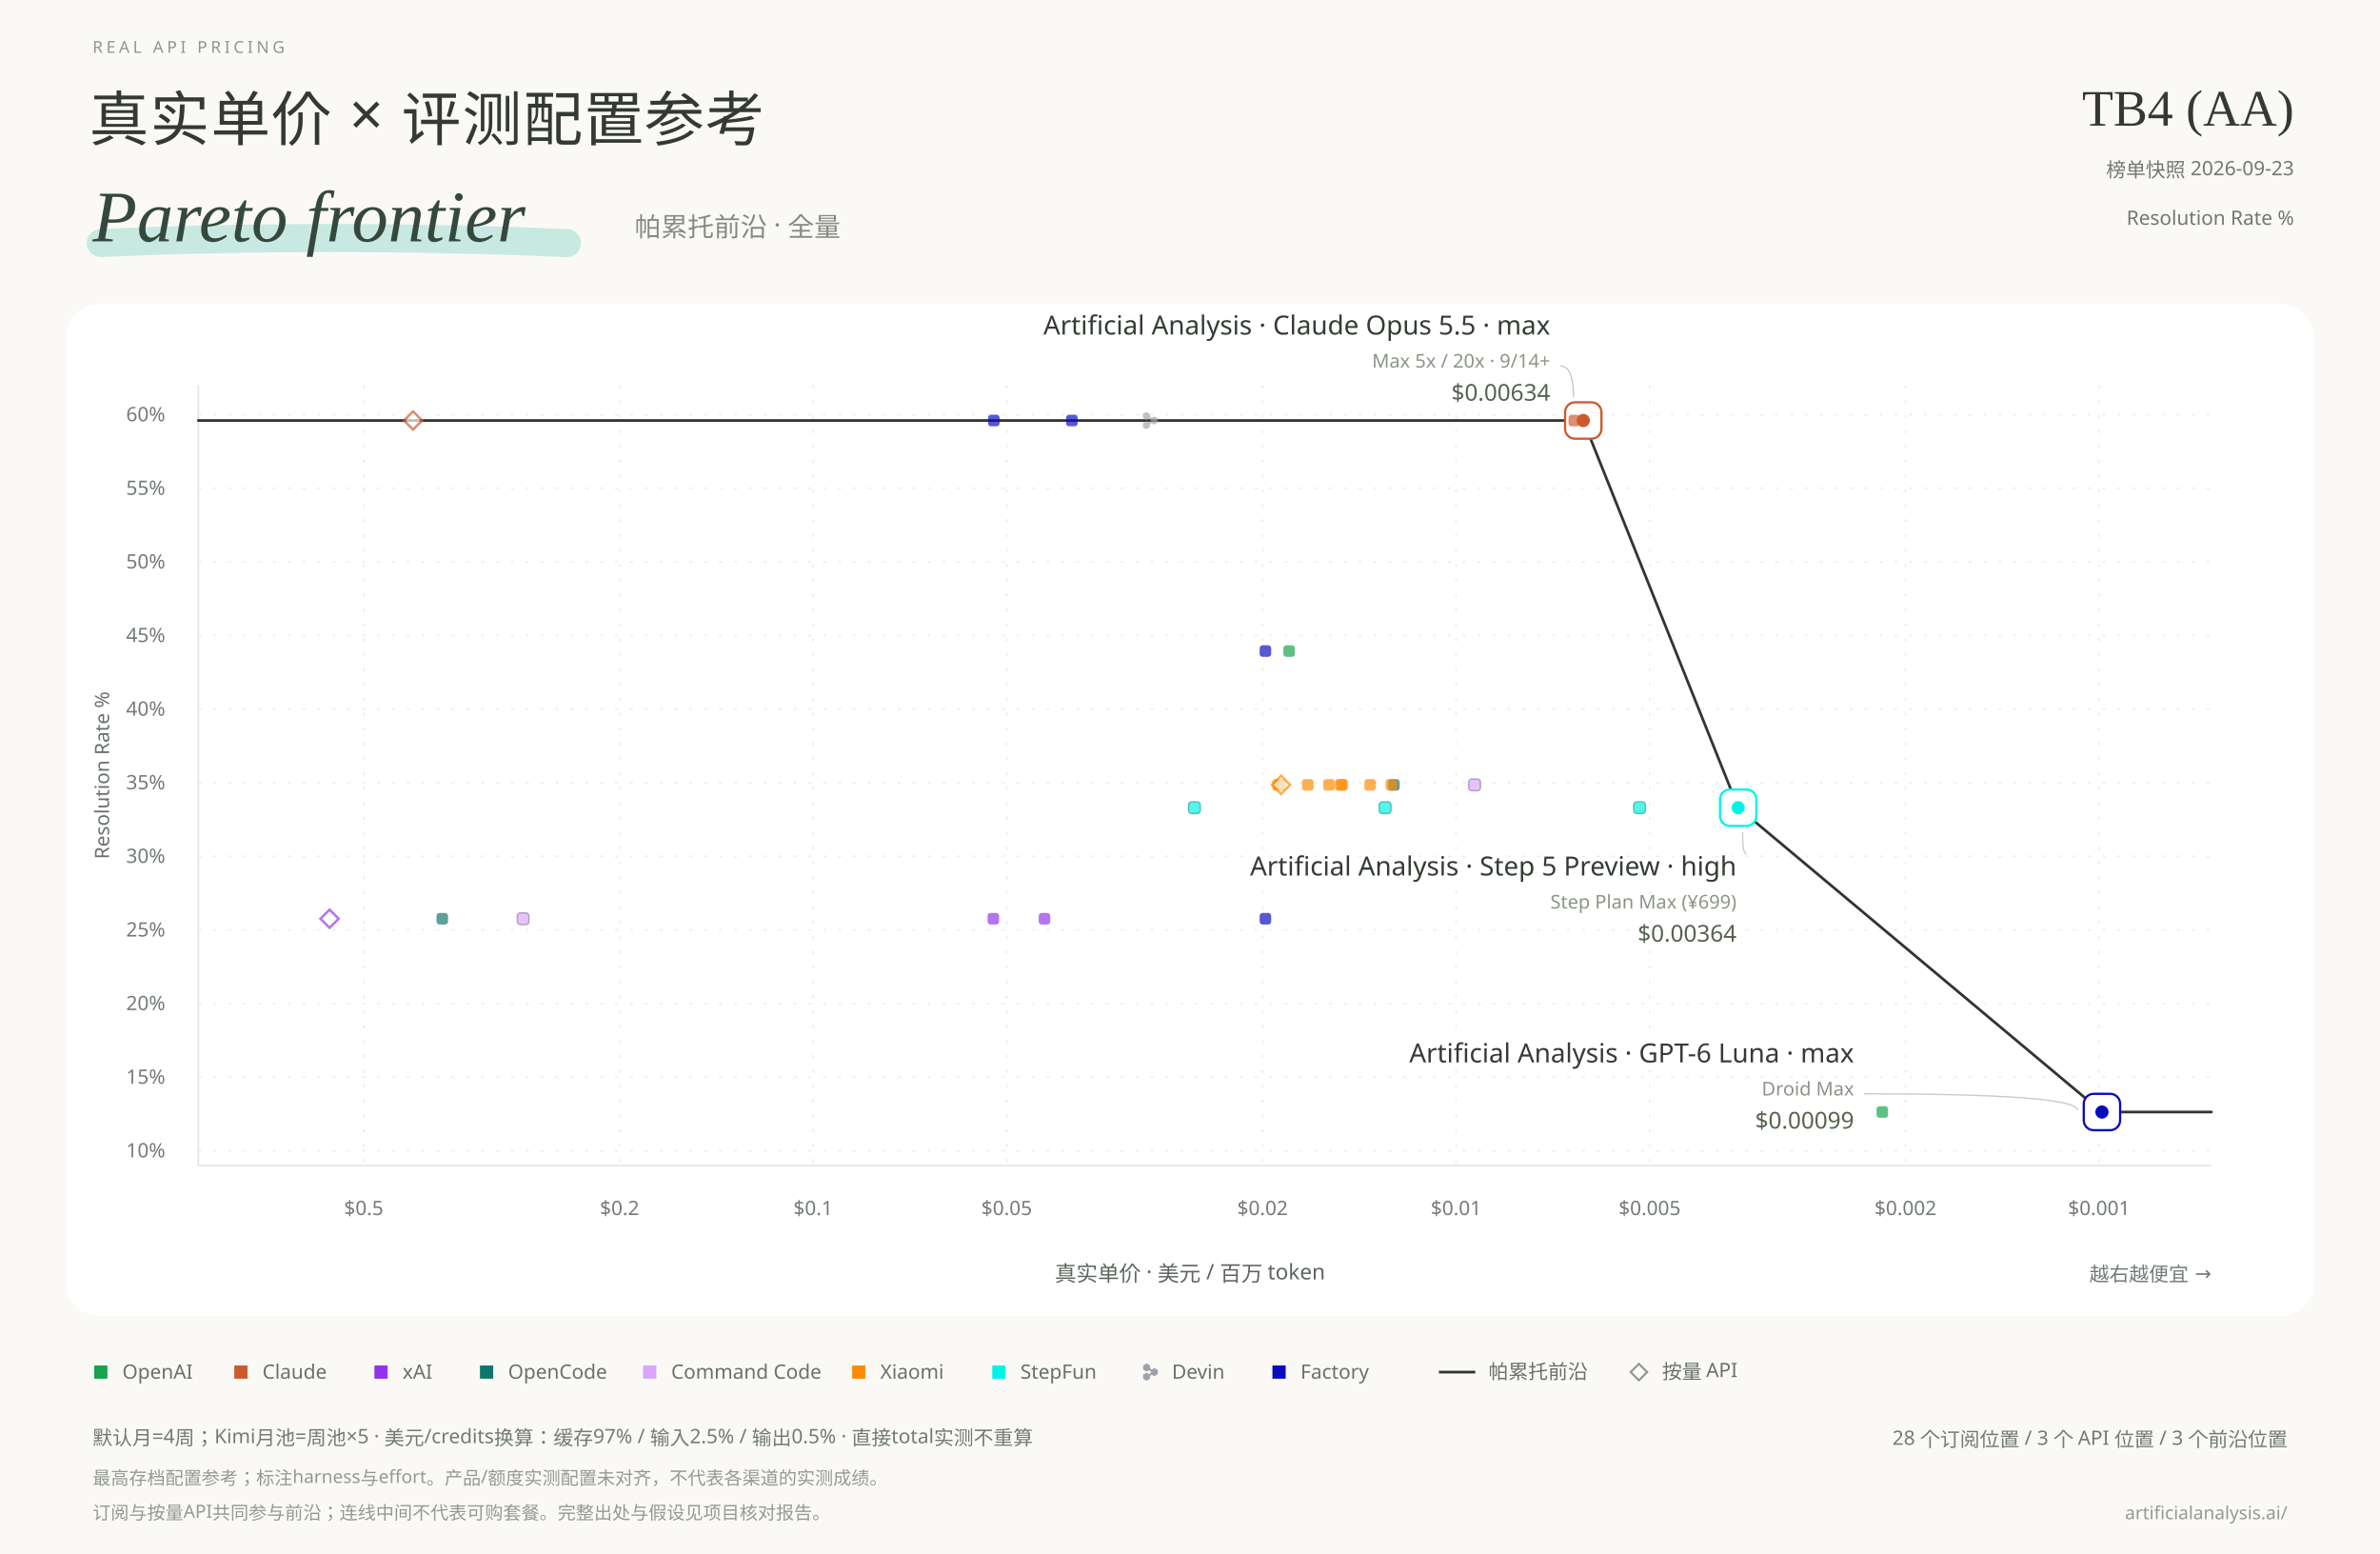
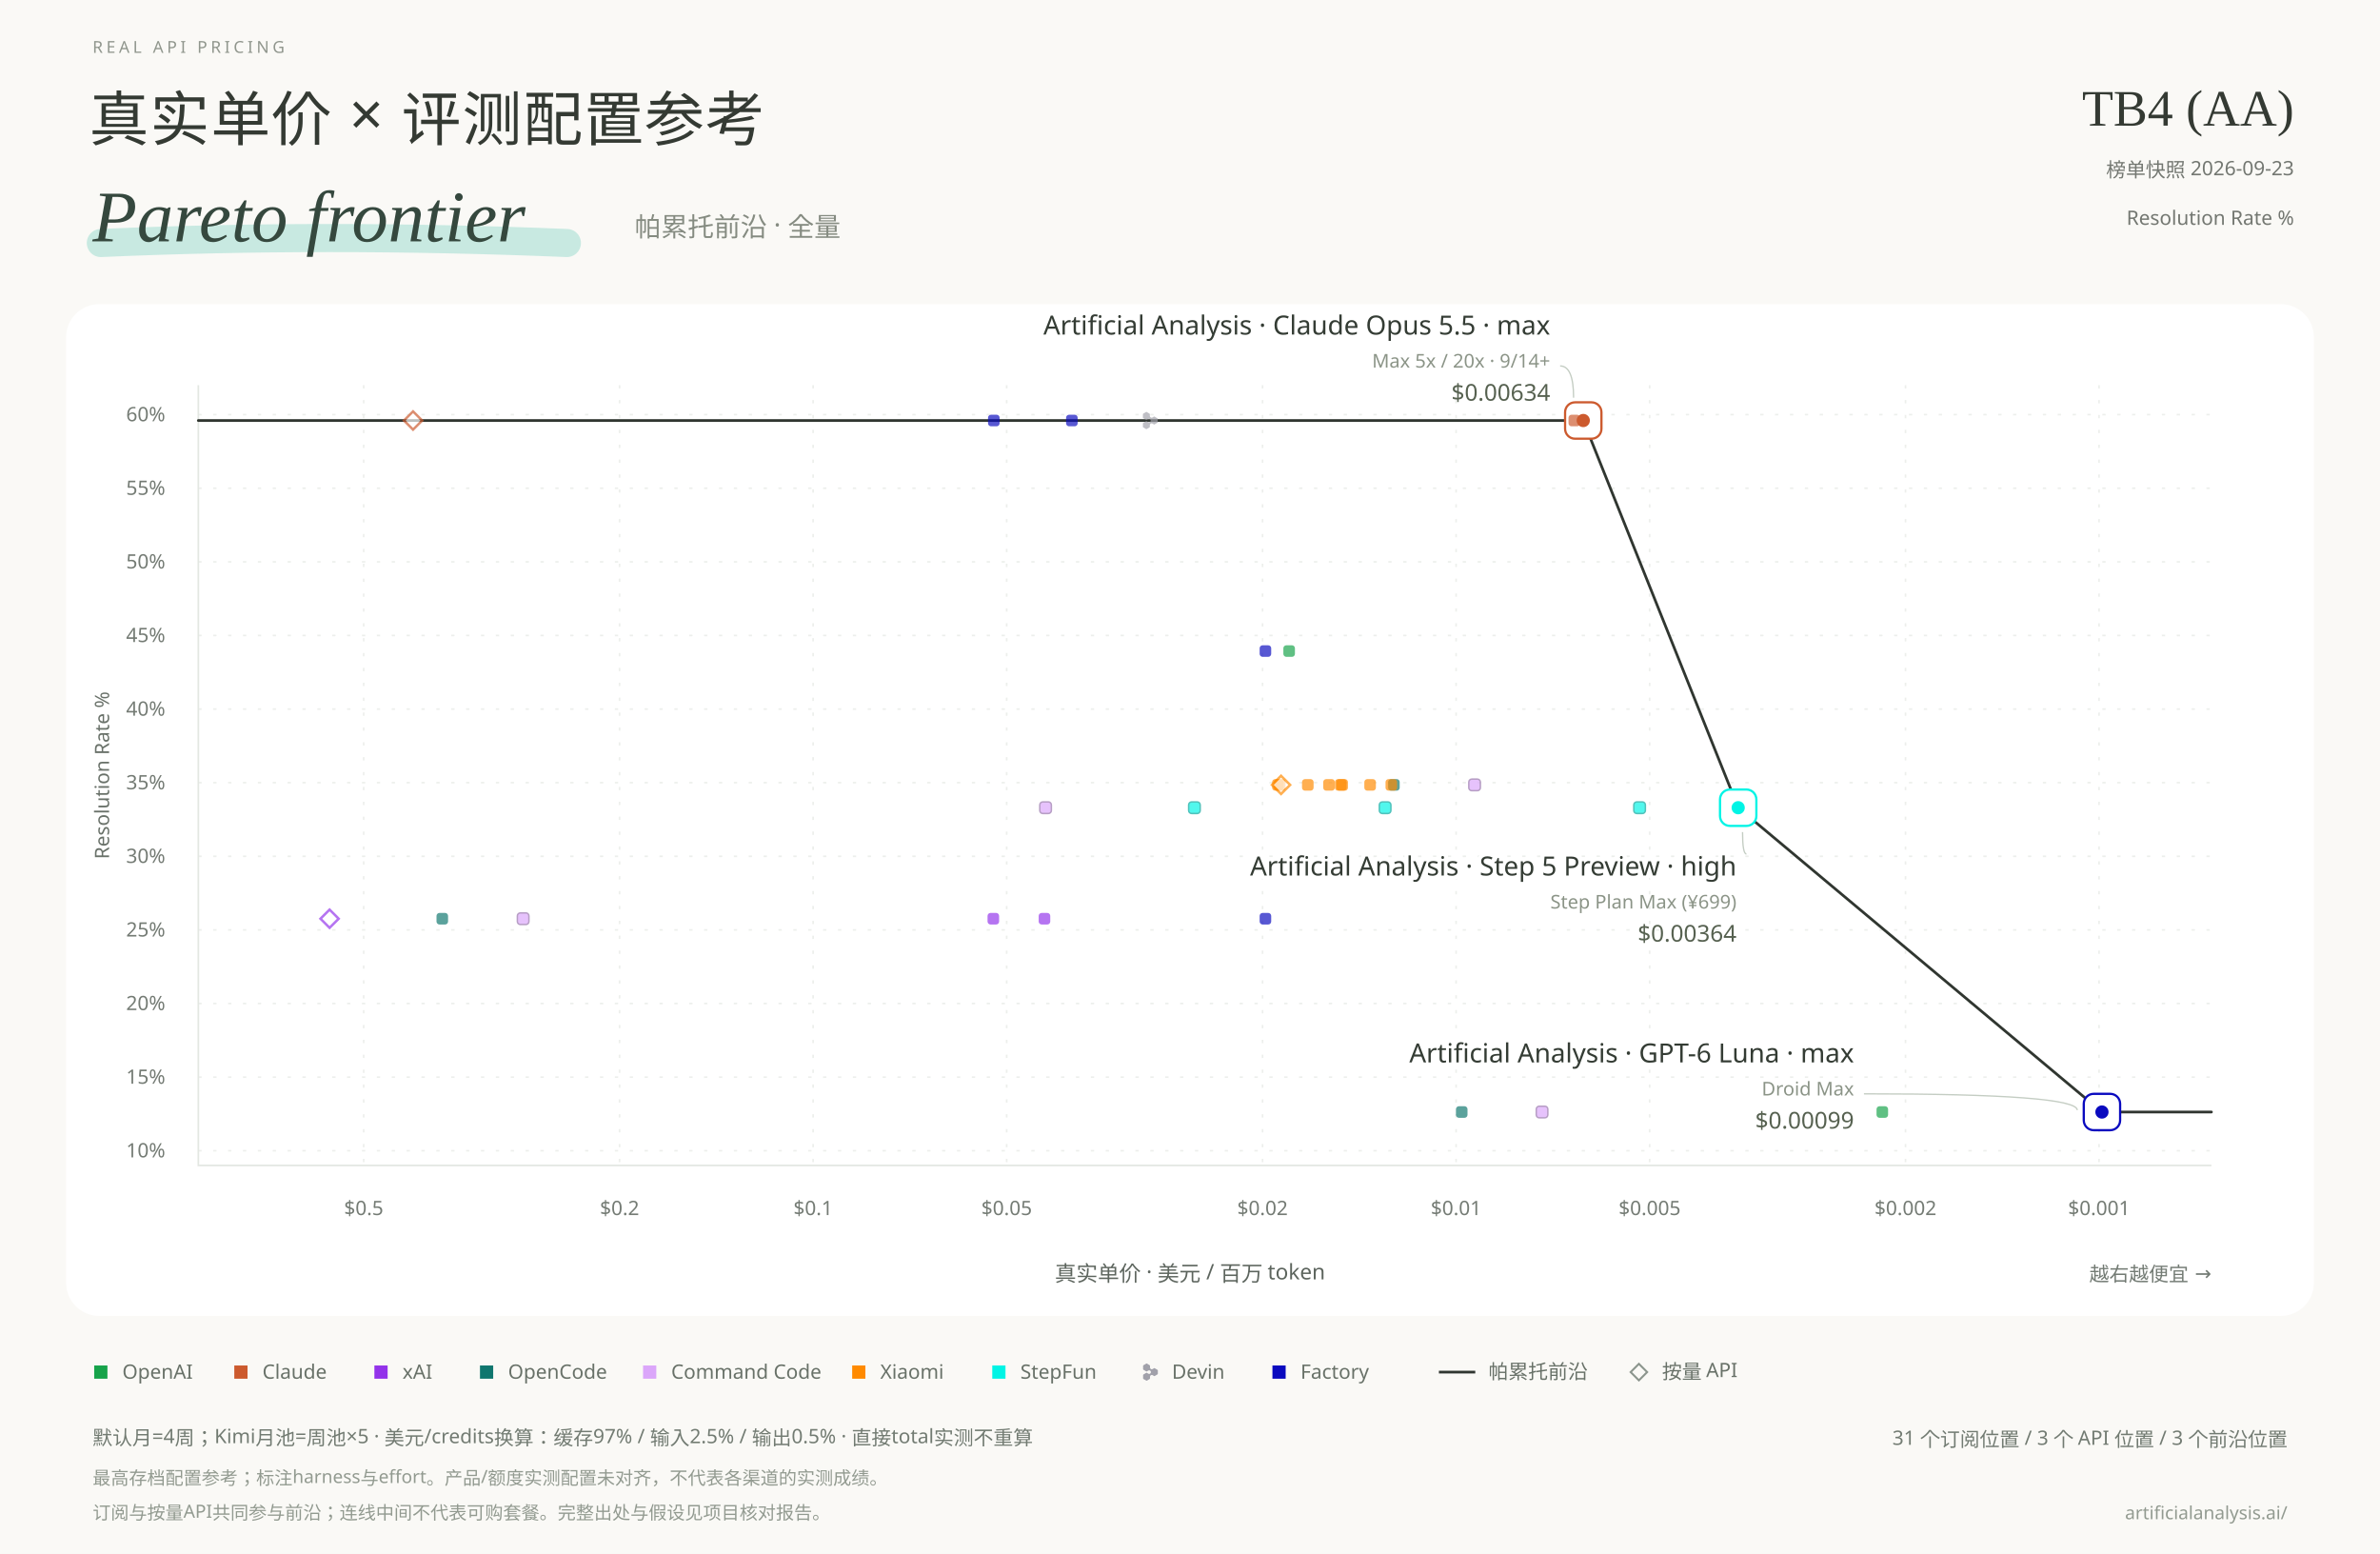
<svg xmlns="http://www.w3.org/2000/svg" width="1440" height="940" viewBox="0 0 1440 940" role="img" aria-labelledby="title desc">
  <style>text{font-family:"Microsoft YaHei","Segoe UI",sans-serif} .serif{font-family:"Times New Roman",serif} .number{font-family:"Segoe UI",sans-serif;font-variant-numeric:tabular-nums} .label-name{paint-order:stroke;stroke:#fff;stroke-width:5px;stroke-linejoin:round} .point:hover{opacity:1}</style>
  <rect width="1440" height="940" fill="#FAF9F6" />
  <text x="56.000" y="32.000" font-size="10" fill="#90968D" text-anchor="start" font-weight="400" letter-spacing="2.1">REAL API PRICING</text>
  <text x="54.000" y="85.000" font-size="36" fill="#343A33" text-anchor="start" font-weight="300" letter-spacing=".8">真实单价 × 评测配置参考</text>
  <path d="M61 147 Q197 141 343 147" stroke="#9FDDD0" stroke-width="17" stroke-linecap="round" opacity=".55" fill="none" />
  <text x="56.000" y="146.000" font-size="44" fill="#35483E" text-anchor="start" font-weight="400" class="serif" font-style="italic">Pareto frontier</text>
  <text x="384.000" y="143.000" font-size="16" fill="#858B81" text-anchor="start" font-weight="300">帕累托前沿 · 全量</text>
  <text x="1388.000" y="76.000" font-size="31" fill="#343A33" text-anchor="end" font-weight="400" class="serif">TB4 (AA)</text>
  <text x="1388.000" y="107.000" font-size="12" fill="#737771" text-anchor="end" font-weight="400">榜单快照  2026-09-23</text>
  <text x="1388.000" y="136.000" font-size="12" fill="#737771" text-anchor="end" font-weight="400">Resolution Rate %</text>
  <rect x="40" y="184" width="1360" height="612" rx="20" fill="#FFFFFF" />
  <path d="M1270.016 233V705" stroke="#E8EBE7" stroke-dasharray="2 7" opacity=".8" />
  <text x="1270.016" y="735.000" font-size="12" fill="#747B74" text-anchor="middle" font-weight="400" class="number">$0.001</text>
  <path d="M1152.909 233V705" stroke="#E8EBE7" stroke-dasharray="2 7" opacity=".8" />
  <text x="1152.909" y="735.000" font-size="12" fill="#747B74" text-anchor="middle" font-weight="400" class="number">$0.002</text>
  <path d="M998.101 233V705" stroke="#E8EBE7" stroke-dasharray="2 7" opacity=".8" />
  <text x="998.101" y="735.000" font-size="12" fill="#747B74" text-anchor="middle" font-weight="400" class="number">$0.005</text>
  <path d="M880.994 233V705" stroke="#E8EBE7" stroke-dasharray="2 7" opacity=".8" />
  <text x="880.994" y="735.000" font-size="12" fill="#747B74" text-anchor="middle" font-weight="400" class="number">$0.01</text>
  <path d="M763.886 233V705" stroke="#E8EBE7" stroke-dasharray="2 7" opacity=".8" />
  <text x="763.886" y="735.000" font-size="12" fill="#747B74" text-anchor="middle" font-weight="400" class="number">$0.02</text>
  <path d="M609.079 233V705" stroke="#E8EBE7" stroke-dasharray="2 7" opacity=".8" />
  <text x="609.079" y="735.000" font-size="12" fill="#747B74" text-anchor="middle" font-weight="400" class="number">$0.05</text>
  <path d="M491.971 233V705" stroke="#E8EBE7" stroke-dasharray="2 7" opacity=".8" />
  <text x="491.971" y="735.000" font-size="12" fill="#747B74" text-anchor="middle" font-weight="400" class="number">$0.1</text>
  <path d="M374.864 233V705" stroke="#E8EBE7" stroke-dasharray="2 7" opacity=".8" />
  <text x="374.864" y="735.000" font-size="12" fill="#747B74" text-anchor="middle" font-weight="400" class="number">$0.2</text>
  <path d="M220.056 233V705" stroke="#E8EBE7" stroke-dasharray="2 7" opacity=".8" />
  <text x="220.056" y="735.000" font-size="12" fill="#747B74" text-anchor="middle" font-weight="400" class="number">$0.5</text>
  <path d="M120 696.094H1338" stroke="#E8EBE7" stroke-dasharray="2 7" opacity=".8" />
  <text x="100.000" y="700.094" font-size="12" fill="#747B74" text-anchor="end" font-weight="400" class="number">10%</text>
  <path d="M120 651.566H1338" stroke="#E8EBE7" stroke-dasharray="2 7" opacity=".8" />
  <text x="100.000" y="655.566" font-size="12" fill="#747B74" text-anchor="end" font-weight="400" class="number">15%</text>
  <path d="M120 607.038H1338" stroke="#E8EBE7" stroke-dasharray="2 7" opacity=".8" />
  <text x="100.000" y="611.038" font-size="12" fill="#747B74" text-anchor="end" font-weight="400" class="number">20%</text>
  <path d="M120 562.509H1338" stroke="#E8EBE7" stroke-dasharray="2 7" opacity=".8" />
  <text x="100.000" y="566.509" font-size="12" fill="#747B74" text-anchor="end" font-weight="400" class="number">25%</text>
  <path d="M120 517.981H1338" stroke="#E8EBE7" stroke-dasharray="2 7" opacity=".8" />
  <text x="100.000" y="521.981" font-size="12" fill="#747B74" text-anchor="end" font-weight="400" class="number">30%</text>
  <path d="M120 473.453H1338" stroke="#E8EBE7" stroke-dasharray="2 7" opacity=".8" />
  <text x="100.000" y="477.453" font-size="12" fill="#747B74" text-anchor="end" font-weight="400" class="number">35%</text>
  <path d="M120 428.925H1338" stroke="#E8EBE7" stroke-dasharray="2 7" opacity=".8" />
  <text x="100.000" y="432.925" font-size="12" fill="#747B74" text-anchor="end" font-weight="400" class="number">40%</text>
  <path d="M120 384.396H1338" stroke="#E8EBE7" stroke-dasharray="2 7" opacity=".8" />
  <text x="100.000" y="388.396" font-size="12" fill="#747B74" text-anchor="end" font-weight="400" class="number">45%</text>
  <path d="M120 339.868H1338" stroke="#E8EBE7" stroke-dasharray="2 7" opacity=".8" />
  <text x="100.000" y="343.868" font-size="12" fill="#747B74" text-anchor="end" font-weight="400" class="number">50%</text>
  <path d="M120 295.340H1338" stroke="#E8EBE7" stroke-dasharray="2 7" opacity=".8" />
  <text x="100.000" y="299.340" font-size="12" fill="#747B74" text-anchor="end" font-weight="400" class="number">55%</text>
  <path d="M120 250.811H1338" stroke="#E8EBE7" stroke-dasharray="2 7" opacity=".8" />
  <text x="100.000" y="254.811" font-size="12" fill="#747B74" text-anchor="end" font-weight="400" class="number">60%</text>
  <path d="M120 233V705H1338" fill="none" stroke="#E3E7E2" />
  <text x="66.000" y="469.000" font-size="12" fill="#697169" text-anchor="middle" font-weight="400" transform="rotate(-90 66 469.0)">Resolution Rate %</text>
  <text x="720.000" y="775.000" font-size="13" fill="#5D655E" text-anchor="middle" font-weight="400">真实单价 · 美元 / 百万 token</text>
  <text x="1338.000" y="775.000" font-size="12" fill="#737B74" text-anchor="end" font-weight="400">越右越便宜 →</text>
  <path id="frontier" d="M120.000,254.374 L957.944,254.374 L1051.674,488.592 L1271.764,672.672 L1338.000,672.672" fill="none" stroke="#303630" stroke-width="1.65" stroke-linecap="round" stroke-linejoin="round" />
  <g class="point" data-billing="subscription" data-frontier="false" data-price="0.018181818" data-score="43.94" data-x="779.989" data-y="393.836" transform="translate(779.989 393.836)">
    <rect x="-3.5" y="-3.5" width="7" height="7" rx="1.8" fill="#16A34A" opacity=".68" />
  </g>
  <g class="point" data-billing="subscription" data-frontier="false" data-price="0.0021732044" data-score="12.63" data-x="1138.877" data-y="672.672" transform="translate(1138.877 672.672)">
    <rect x="-3.5" y="-3.5" width="7" height="7" rx="1.8" fill="#16A34A" opacity=".68" />
  </g>
  <g class="point" data-billing="subscription" data-frontier="false" data-price="0.029895366" data-score="59.6" data-x="695.973" data-y="254.374" transform="translate(695.973 254.374)">
    <path transform="translate(-4.46 -5.23) scale(0.091)" d="M0 38.652V14.835C7.06768e-06 13.788 0.546 12.821 1.431 12.298L21.581 0.393C22.467 -0.131 23.558 -0.131 24.444 0.393L44.594 12.298C45.48 12.821 46.025 13.788 46.025 14.835V26.998C46.114 31.04 48.201 34.938 51.872 37.108C55.544 39.277 59.886 39.178 63.351 37.235L73.644 31.153C74.53 30.63 75.621 30.63 76.507 31.153L96.657 43.058C97.543 43.582 98.088 44.549 98.088 45.596V69.406C98.088 70.453 97.543 71.42 96.657 71.943L76.507 83.849C75.621 84.372 74.53 84.372 73.644 83.849L63.434 77.816C59.956 75.828 55.574 75.71 51.873 77.896C48.202 80.065 46.115 83.963 46.026 88.005V100.165C46.026 101.212 45.48 102.179 44.595 102.702L24.445 114.607C23.559 115.131 22.468 115.131 21.582 114.607L1.432 102.702C0.547 102.179 0.001 101.212 0.001 100.165V76.355C0.001 75.308 0.547 74.341 1.432 73.817L21.582 61.912C22.468 61.389 23.559 61.389 24.445 61.912L34.762 68.008C38.222 69.937 42.553 70.031 46.215 67.867C49.916 65.68 52.006 61.737 52.063 57.66C51.975 53.619 49.887 49.303 46.216 47.133C42.545 44.964 38.202 45.063 34.737 47.006L24.397 53.15C23.507 53.679 22.409 53.678 21.52 53.149L1.423 41.184C0.542 40.66 -7.06754e-06 39.695 0 38.652Z" fill="#A1A1AA" opacity="0.68" />
  </g>
  <g class="point" data-billing="subscription" data-frontier="false" data-price="0.039588282" data-score="59.6" data-x="648.527" data-y="254.374" transform="translate(648.527 254.374)">
    <rect x="-3.5" y="-3.5" width="7" height="7" rx="1.8" fill="#0A0ABF" opacity=".68" />
  </g>
  <g class="point" data-billing="subscription" data-frontier="false" data-price="0.052356021" data-score="59.6" data-x="601.299" data-y="254.374" transform="translate(601.299 254.374)">
    <rect x="-3.5" y="-3.5" width="7" height="7" rx="1.8" fill="#0A0ABF" opacity=".68" />
  </g>
  <g class="point" data-billing="subscription" data-frontier="true" data-price="0.0063415562" data-score="59.6" data-x="957.944" data-y="254.374" transform="translate(957.944 254.374)">
    <rect x="-11" y="-11" width="22" height="22" rx="6" fill="#FFF" stroke="#CC5A2E" stroke-width="1.35" />
    <circle r="4" fill="#CC5A2E" />
  </g>
  <g class="point" data-billing="subscription" data-frontier="false" data-price="0.0065487885" data-score="59.6" data-x="952.511" data-y="254.374" transform="translate(952.511 254.374)">
    <rect x="-3.5" y="-3.5" width="7" height="7" rx="1.8" fill="#CC5A2E" opacity=".68" />
  </g>
  <g class="point" data-billing="subscription" data-frontier="false" data-price="0.052447552" data-score="25.76" data-x="601.004" data-y="555.741" transform="translate(601.004 555.741)">
    <rect x="-3.5" y="-3.5" width="7" height="7" rx="1.8" fill="#9333EA" opacity=".68" />
  </g>
  <g class="point" data-billing="subscription" data-frontier="false" data-price="0.043668122" data-score="25.76" data-x="631.955" data-y="555.741" transform="translate(631.955 555.741)">
    <rect x="-3.5" y="-3.5" width="7" height="7" rx="1.8" fill="#9333EA" opacity=".68" />
  </g>
  <g class="point" data-billing="subscription" data-frontier="false" data-price="0.37735849" data-score="25.76" data-x="267.601" data-y="555.741" transform="translate(267.601 555.741)">
    <rect x="-3.5" y="-3.5" width="7" height="7" rx="1.8" fill="#0F766E" opacity=".68" />
  </g>
+   <g class="point" data-billing="subscription" data-frontier="false" data-price="0.0098000784" data-score="12.63" data-x="884.406" data-y="672.672" transform="translate(884.406 672.672)">
+     <rect x="-3.5" y="-3.5" width="7" height="7" rx="1.8" fill="#0F766E" opacity=".68" />
+   </g>
  <g class="point" data-billing="subscription" data-frontier="false" data-price="0.012493753" data-score="34.85" data-x="843.378" data-y="474.789" transform="translate(843.378 474.789)">
    <rect x="-3.5" y="-3.5" width="7" height="7" rx="1.8" fill="#0F766E" opacity=".68" />
  </g>
  <g class="point" data-billing="subscription" data-frontier="false" data-price="0.28248588" data-score="25.76" data-x="316.523" data-y="555.741" transform="translate(316.523 555.741)">
    <rect x="-3.5" y="-3.5" width="7" height="7" rx="1.8" fill="#DBA6FA" opacity=".68" stroke="#9571AA" stroke-width=".9" />
  </g>
+   <g class="point" data-billing="subscription" data-frontier="false" data-price="0.0073502389" data-score="12.63" data-x="933.005" data-y="672.672" transform="translate(933.005 672.672)">
+     <rect x="-3.5" y="-3.5" width="7" height="7" rx="1.8" fill="#DBA6FA" opacity=".68" stroke="#9571AA" stroke-width=".9" />
+   </g>
  <g class="point" data-billing="subscription" data-frontier="false" data-price="0.0093589144" data-score="34.85" data-x="892.188" data-y="474.789" transform="translate(892.188 474.789)">
+     <rect x="-3.5" y="-3.5" width="7" height="7" rx="1.8" fill="#DBA6FA" opacity=".68" stroke="#9571AA" stroke-width=".9" />
+   </g>
+   <g class="point" data-billing="subscription" data-frontier="false" data-price="0.043497173" data-score="33.3" data-x="632.618" data-y="488.592" transform="translate(632.618 488.592)">
    <rect x="-3.5" y="-3.5" width="7" height="7" rx="1.8" fill="#DBA6FA" opacity=".68" stroke="#9571AA" stroke-width=".9" />
  </g>
  <g class="point" data-billing="subscription" data-frontier="false" data-price="0.025524451" data-score="33.3" data-x="722.678" data-y="488.592" transform="translate(722.678 488.592)">
    <rect x="-3.5" y="-3.5" width="7" height="7" rx="1.8" fill="#00F4E5" opacity=".68" stroke="#00A69C" stroke-width=".9" />
  </g>
  <g class="point" data-billing="subscription" data-frontier="false" data-price="0.012893591" data-score="33.3" data-x="838.056" data-y="488.592" transform="translate(838.056 488.592)">
    <rect x="-3.5" y="-3.5" width="7" height="7" rx="1.8" fill="#00F4E5" opacity=".68" stroke="#00A69C" stroke-width=".9" />
  </g>
  <g class="point" data-billing="subscription" data-frontier="false" data-price="0.0051833009" data-score="33.3" data-x="992.018" data-y="488.592" transform="translate(992.018 488.592)">
    <rect x="-3.5" y="-3.5" width="7" height="7" rx="1.8" fill="#00F4E5" opacity=".68" stroke="#00A69C" stroke-width=".9" />
  </g>
  <g class="point" data-billing="subscription" data-frontier="true" data-price="0.0036413211" data-score="33.3" data-x="1051.674" data-y="488.592" transform="translate(1051.674 488.592)">
    <rect x="-11" y="-11" width="22" height="22" rx="6" fill="#FFF" stroke="#00F4E5" stroke-width="1.35" />
    <circle r="4" fill="#00F4E5" />
  </g>
  <g class="point" data-billing="subscription" data-frontier="false" data-price="0.018927445" data-score="34.85" data-x="773.199" data-y="474.789" transform="translate(773.199 474.789)">
    <rect x="-3.5" y="-3.5" width="7" height="7" rx="1.8" fill="#FF8A00" opacity=".68" />
  </g>
  <g class="point" data-billing="subscription" data-frontier="false" data-price="0.01511335" data-score="34.85" data-x="811.218" data-y="474.789" transform="translate(811.218 474.789)">
    <rect x="-3.5" y="-3.5" width="7" height="7" rx="1.8" fill="#FF8A00" opacity=".68" />
  </g>
  <g class="point" data-billing="subscription" data-frontier="false" data-price="0.01880141" data-score="34.85" data-x="774.327" data-y="474.789" transform="translate(774.327 474.789)">
    <rect x="-3.5" y="-3.5" width="7" height="7" rx="1.8" fill="#FF8A00" opacity=".68" />
  </g>
  <g class="point" data-billing="subscription" data-frontier="false" data-price="0.015037594" data-score="34.85" data-x="812.067" data-y="474.789" transform="translate(812.067 474.789)">
    <rect x="-3.5" y="-3.5" width="7" height="7" rx="1.8" fill="#FF8A00" opacity=".68" />
  </g>
  <g class="point" data-billing="subscription" data-frontier="false" data-price="0.017006803" data-score="34.85" data-x="791.276" data-y="474.789" transform="translate(791.276 474.789)">
    <rect x="-3.5" y="-3.5" width="7" height="7" rx="1.8" fill="#FF8A00" opacity=".68" />
  </g>
  <g class="point" data-billing="subscription" data-frontier="false" data-price="0.013605442" data-score="34.85" data-x="828.976" data-y="474.789" transform="translate(828.976 474.789)">
    <rect x="-3.5" y="-3.5" width="7" height="7" rx="1.8" fill="#FF8A00" opacity=".68" />
  </g>
  <g class="point" data-billing="subscription" data-frontier="false" data-price="0.015762926" data-score="34.85" data-x="804.109" data-y="474.789" transform="translate(804.109 474.789)">
    <rect x="-3.5" y="-3.5" width="7" height="7" rx="1.8" fill="#FF8A00" opacity=".68" />
  </g>
  <g class="point" data-billing="subscription" data-frontier="false" data-price="0.01261034" data-score="34.85" data-x="841.809" data-y="474.789" transform="translate(841.809 474.789)">
    <rect x="-3.5" y="-3.5" width="7" height="7" rx="1.8" fill="#FF8A00" opacity=".68" />
  </g>
  <g class="point" data-billing="subscription" data-frontier="false" data-price="0.019794141" data-score="43.94" data-x="765.634" data-y="393.836" transform="translate(765.634 393.836)">
    <rect x="-3.5" y="-3.5" width="7" height="7" rx="1.8" fill="#0A0ABF" opacity=".68" />
  </g>
  <g class="point" data-billing="subscription" data-frontier="true" data-price="0.00098970705" data-score="12.63" data-x="1271.764" data-y="672.672" transform="translate(1271.764 672.672)">
    <rect x="-11" y="-11" width="22" height="22" rx="6" fill="#FFF" stroke="#0A0ABF" stroke-width="1.35" />
    <circle r="4" fill="#0A0ABF" />
  </g>
  <g class="point" data-billing="subscription" data-frontier="false" data-price="0.019794141" data-score="25.76" data-x="765.634" data-y="555.741" transform="translate(765.634 555.741)">
    <rect x="-3.5" y="-3.5" width="7" height="7" rx="1.8" fill="#0A0ABF" opacity=".68" />
  </g>
  <g class="point" data-billing="metered" data-frontier="false" data-price="0.565" data-score="25.76" data-x="199.407" data-y="555.741" transform="translate(199.407 555.741)">
    <path d="M0 -5.5L5.5 0 0 5.5 -5.5 0Z" fill="white" stroke="#9333EA" stroke-width="1.5" opacity=".68" />
  </g>
  <g class="point" data-billing="metered" data-frontier="false" data-price="0.018717" data-score="34.85" data-x="775.088" data-y="474.789" transform="translate(775.088 474.789)">
    <path d="M0 -5.5L5.5 0 0 5.5 -5.5 0Z" fill="white" stroke="#FF8A00" stroke-width="1.5" opacity=".68" />
  </g>
  <g class="point" data-billing="metered" data-frontier="false" data-price="0.419" data-score="59.6" data-x="249.916" data-y="254.374" transform="translate(249.916 254.374)">
    <path d="M0 -5.5L5.5 0 0 5.5 -5.5 0Z" fill="white" stroke="#CC5A2E" stroke-width="1.5" opacity=".68" />
  </g>
  <g class="front-label" data-model="claude-opus-5.5">
    <path d="M952.086,240.565Q952.086,221.374 943.944,221.374" stroke="#C4CDC3" stroke-width=".8" fill="none" />
    <text x="937.944" y="202.374" font-size="16" fill="#343C34" text-anchor="end" font-weight="400" class="label-name">Artificial Analysis · Claude Opus 5.5 · max</text>
    <text x="937.944" y="222.374" font-size="11.5" fill="#8B9487" text-anchor="end" font-weight="400">Max 5x / 20x · 9/14+</text>
    <text x="937.944" y="242.374" font-size="14" fill="#566150" text-anchor="end" font-weight="400" class="number">$0.00634</text>
  </g>
  <g class="front-label" data-model="step-5-preview">
    <path d="M1054.311,503.359Q1054.311,516.592 1056.674,516.592" stroke="#C4CDC3" stroke-width=".8" fill="none" />
    <text x="1050.674" y="529.592" font-size="16" fill="#343C34" text-anchor="end" font-weight="400" class="label-name">Artificial Analysis · Step 5 Preview · high</text>
    <text x="1050.674" y="549.592" font-size="11.5" fill="#8B9487" text-anchor="end" font-weight="400">Step Plan Max (¥699)</text>
    <text x="1050.674" y="569.592" font-size="14" fill="#566150" text-anchor="end" font-weight="400" class="number">$0.00364</text>
  </g>
  <g class="front-label" data-model="gpt-6-luna">
    <path d="M1256.808,671.530Q1256.808,661.672 1127.764,661.672" stroke="#C4CDC3" stroke-width=".8" fill="none" />
    <text x="1121.764" y="642.672" font-size="16" fill="#343C34" text-anchor="end" font-weight="400" class="label-name">Artificial Analysis · GPT-6 Luna · max</text>
    <text x="1121.764" y="662.672" font-size="11.5" fill="#8B9487" text-anchor="end" font-weight="400">Droid Max</text>
    <text x="1121.764" y="682.672" font-size="14" fill="#566150" text-anchor="end" font-weight="400" class="number">$0.00099</text>
  </g>
  <rect x="57" y="826" width="8" height="8" fill="#16A34A" />
  <text x="74.000" y="834.000" font-size="12" fill="#687168" text-anchor="start" font-weight="400">OpenAI</text>
  <rect x="141.76" y="826" width="8" height="8" fill="#CC5A2E" />
  <text x="158.760" y="834.000" font-size="12" fill="#687168" text-anchor="start" font-weight="400">Claude</text>
  <rect x="226.52" y="826" width="8" height="8" fill="#9333EA" />
  <text x="243.520" y="834.000" font-size="12" fill="#687168" text-anchor="start" font-weight="400">xAI</text>
  <rect x="290.4" y="826" width="8" height="8" fill="#0F766E" />
  <text x="307.400" y="834.000" font-size="12" fill="#687168" text-anchor="start" font-weight="400">OpenCode</text>
  <rect x="389.08" y="826" width="8" height="8" fill="#DBA6FA" />
  <text x="406.080" y="834.000" font-size="12" fill="#687168" text-anchor="start" font-weight="400">Command Code</text>
  <rect x="515.6" y="826" width="8" height="8" fill="#FF8A00" />
  <text x="532.600" y="834.000" font-size="12" fill="#687168" text-anchor="start" font-weight="400">Xiaomi</text>
  <rect x="600.36" y="826" width="8" height="8" fill="#00F4E5" />
  <text x="617.360" y="834.000" font-size="12" fill="#687168" text-anchor="start" font-weight="400">StepFun</text>
  <path transform="translate(691.62 824.77) scale(0.091)" d="M0 38.652V14.835C7.06768e-06 13.788 0.546 12.821 1.431 12.298L21.581 0.393C22.467 -0.131 23.558 -0.131 24.444 0.393L44.594 12.298C45.48 12.821 46.025 13.788 46.025 14.835V26.998C46.114 31.04 48.201 34.938 51.872 37.108C55.544 39.277 59.886 39.178 63.351 37.235L73.644 31.153C74.53 30.63 75.621 30.63 76.507 31.153L96.657 43.058C97.543 43.582 98.088 44.549 98.088 45.596V69.406C98.088 70.453 97.543 71.42 96.657 71.943L76.507 83.849C75.621 84.372 74.53 84.372 73.644 83.849L63.434 77.816C59.956 75.828 55.574 75.71 51.873 77.896C48.202 80.065 46.115 83.963 46.026 88.005V100.165C46.026 101.212 45.48 102.179 44.595 102.702L24.445 114.607C23.559 115.131 22.468 115.131 21.582 114.607L1.432 102.702C0.547 102.179 0.001 101.212 0.001 100.165V76.355C0.001 75.308 0.547 74.341 1.432 73.817L21.582 61.912C22.468 61.389 23.559 61.389 24.445 61.912L34.762 68.008C38.222 69.937 42.553 70.031 46.215 67.867C49.916 65.68 52.006 61.737 52.063 57.66C51.975 53.619 49.887 49.303 46.216 47.133C42.545 44.964 38.202 45.063 34.737 47.006L24.397 53.15C23.507 53.679 22.409 53.678 21.52 53.149L1.423 41.184C0.542 40.66 -7.06754e-06 39.695 0 38.652Z" fill="#A1A1AA" opacity="1.0" />
  <text x="709.080" y="834.000" font-size="12" fill="#687168" text-anchor="start" font-weight="400">Devin</text>
  <rect x="769.88" y="826" width="8" height="8" fill="#0A0ABF" />
  <text x="786.880" y="834.000" font-size="12" fill="#687168" text-anchor="start" font-weight="400">Factory</text>
  <path d="M870.6 830h22" stroke="#303630" stroke-width="1.65" />
  <text x="900.600" y="834.000" font-size="12" fill="#687168" text-anchor="start" font-weight="400">帕累托前沿</text>
  <path d="M991.6 825l5 5-5 5-5-5Z" fill="none" stroke="#8B958D" stroke-width="1.2" />
  <text x="1005.600" y="834.000" font-size="12" fill="#687168" text-anchor="start" font-weight="400">按量 API</text>
  <text x="56.000" y="874.000" font-size="12" fill="#727B72" text-anchor="start" font-weight="400">默认月=4周；Kimi月池=周池×5 · 美元/credits换算：缓存97% / 输入2.5% / 输出0.5% · 直接total实测不重算</text>
-   <text x="1384.000" y="874.000" font-size="12" fill="#727B72" text-anchor="end" font-weight="400">28 个订阅位置 / 3 个 API 位置 / 3 个前沿位置</text>
+   <text x="1384.000" y="874.000" font-size="12" fill="#727B72" text-anchor="end" font-weight="400">31 个订阅位置 / 3 个 API 位置 / 3 个前沿位置</text>
  <text x="56.000" y="898.000" font-size="11" fill="#929A90" text-anchor="start" font-weight="400">最高存档配置参考；标注harness与effort。产品/额度实测配置未对齐，不代表各渠道的实测成绩。</text>
  <text x="56.000" y="919.000" font-size="11" fill="#929A90" text-anchor="start" font-weight="400">订阅与按量API共同参与前沿；连线中间不代表可购套餐。完整出处与假设见项目核对报告。</text>
  <text x="1384.000" y="919.000" font-size="11" fill="#929A90" text-anchor="end" font-weight="400">artificialanalysis.ai/</text>
</svg>
